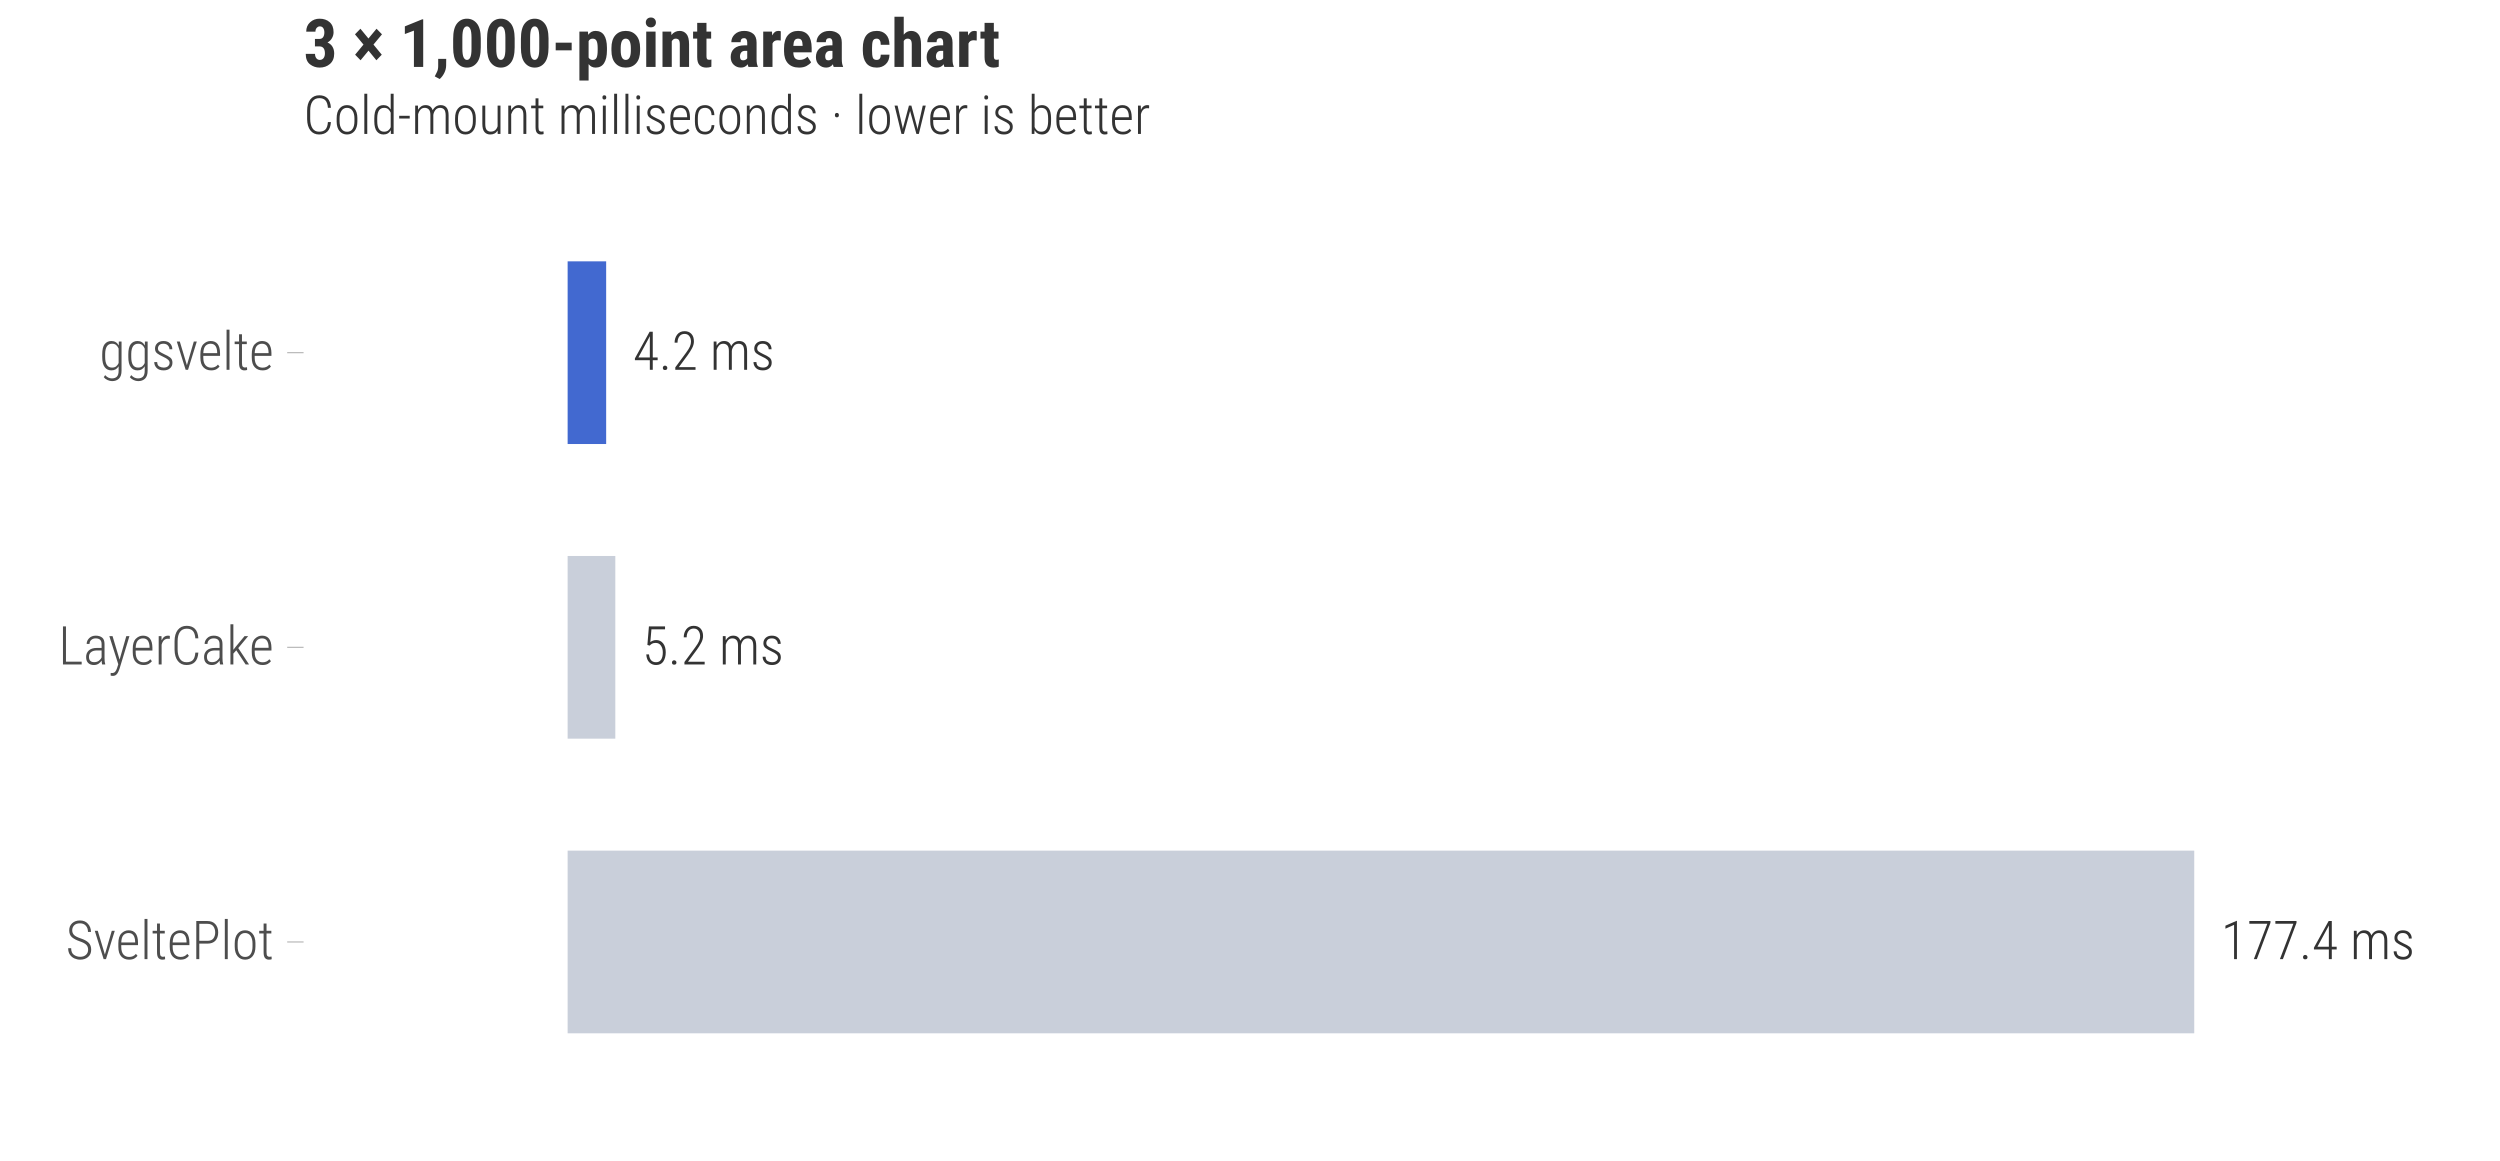
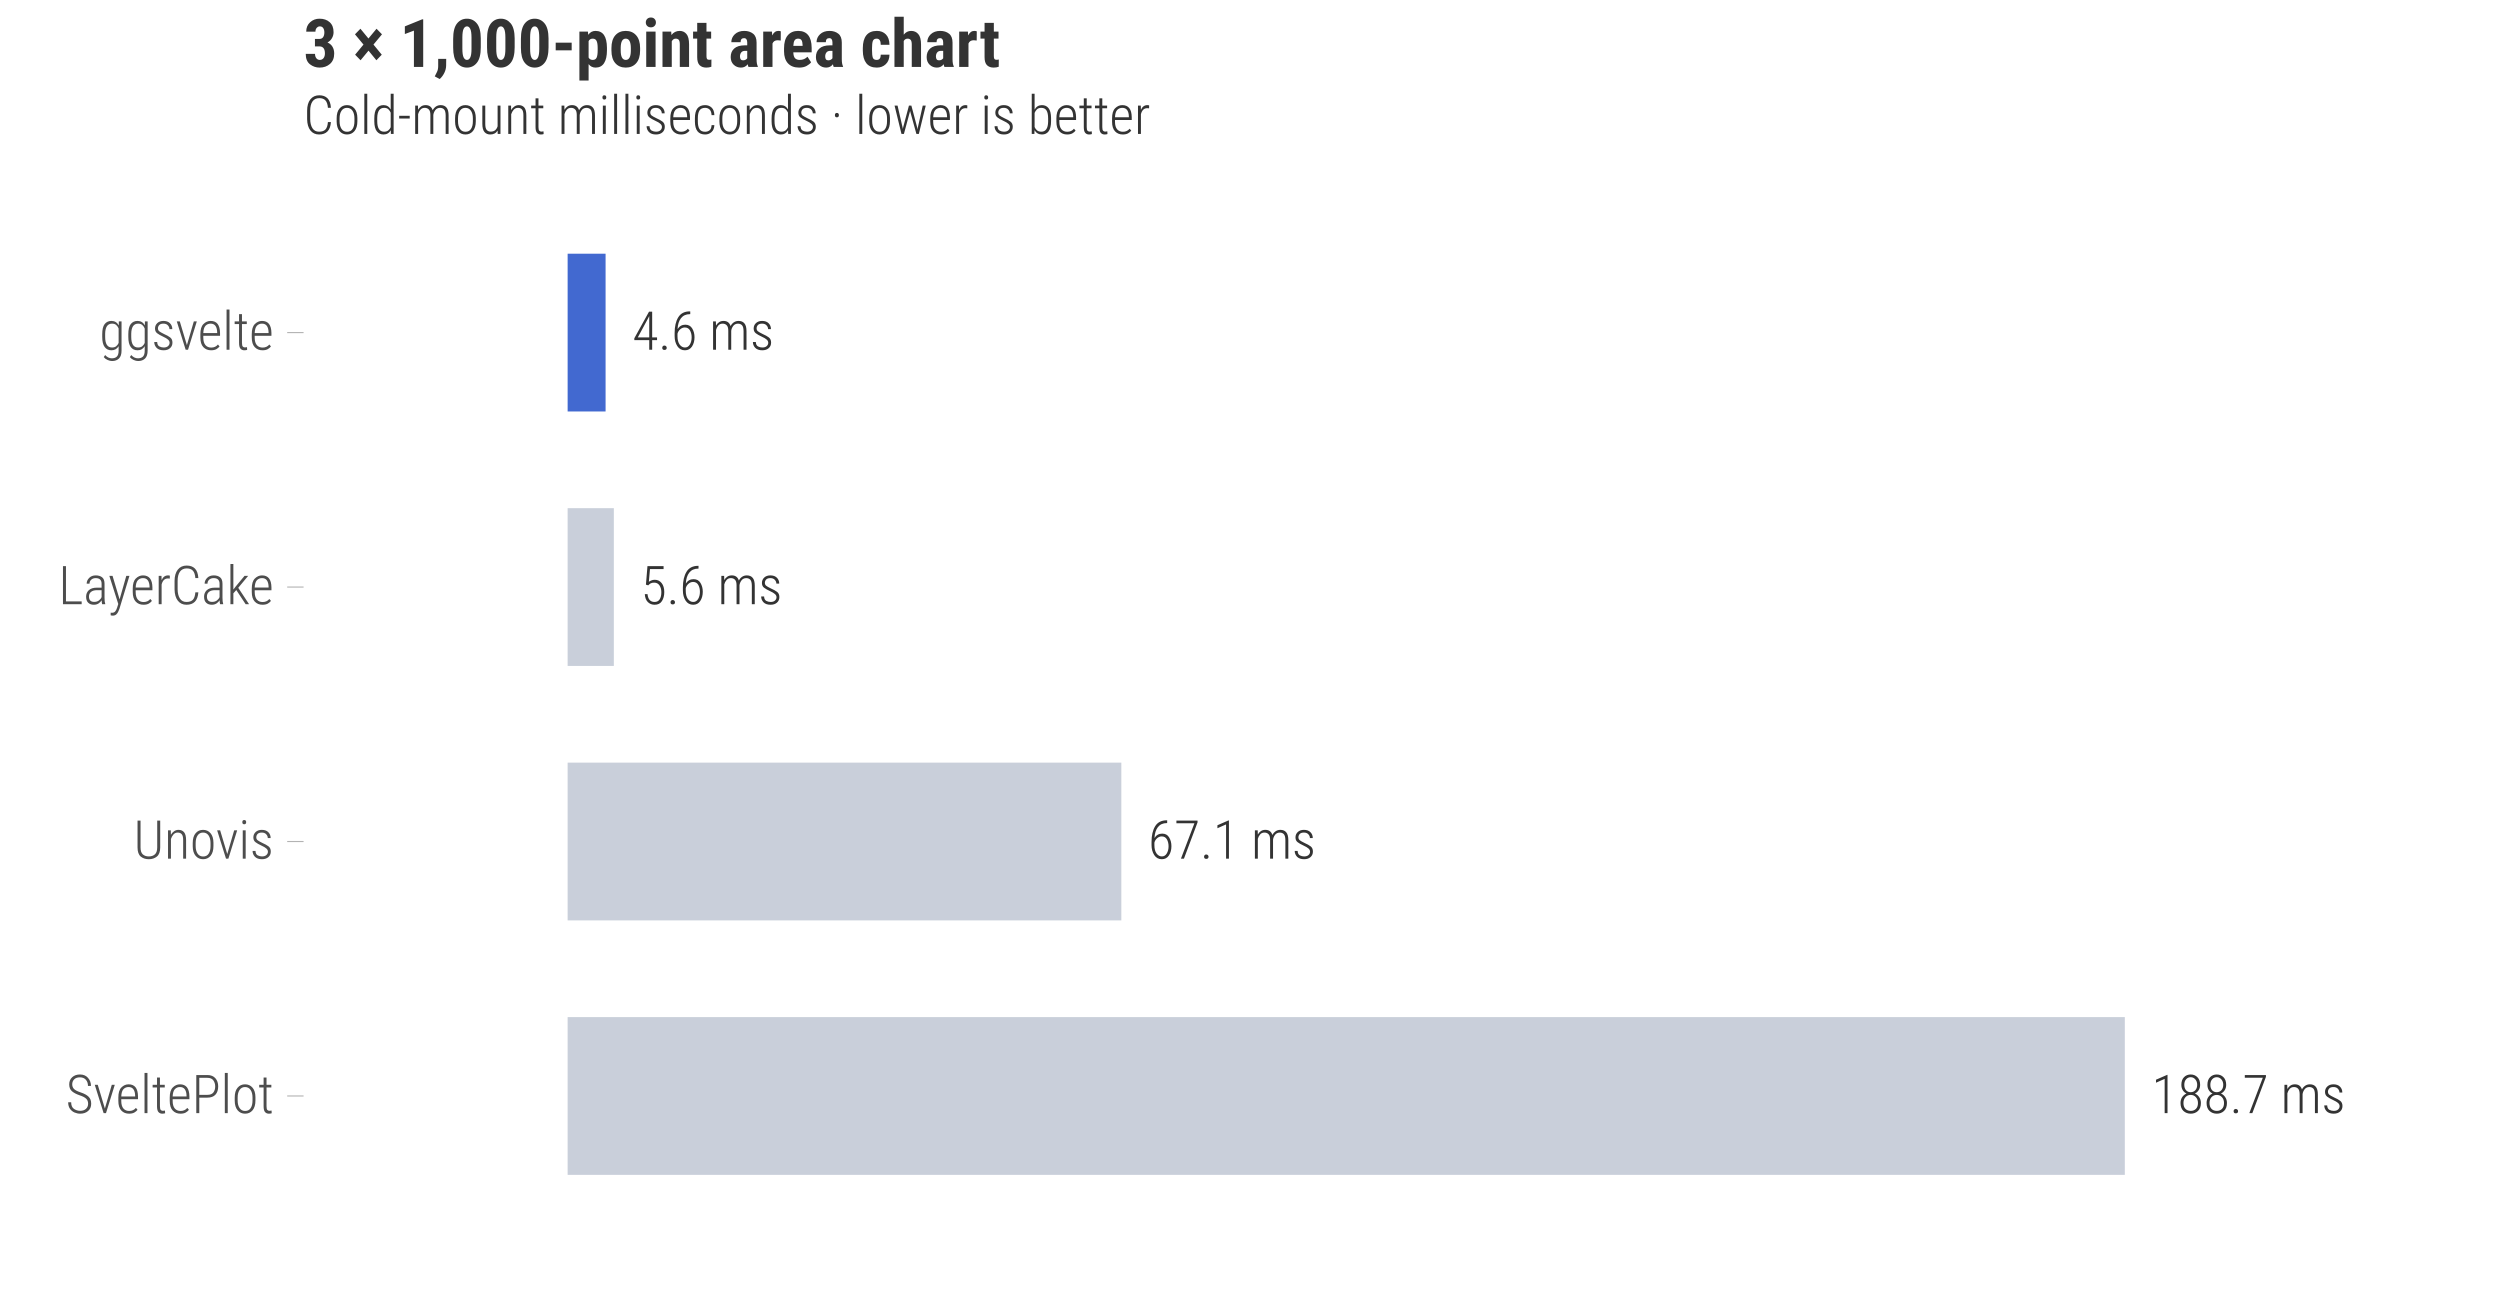
- <svg xmlns="http://www.w3.org/2000/svg" width="560" height="260" viewBox="0 0 560 260" role="img" aria-label="Bar chart of cold-mount time for a 3-series by 1,000-point area chart: ggsvelte 4.2 ms, LayerCake 5.2 ms, SveltePlot 177.4 ms. Lower is better." class="gg-plot" font-family="&quot;Roboto Condensed&quot;, &quot;Arial Narrow&quot;, Arial, sans-serif" font-size="11" font-weight="300" text-rendering="optimizeLegibility" shape-rendering="geometricPrecision">
-   <rect class="gg-paper" width="560" height="260" fill="var(--gg-paper, #ffffff)" />
+ <svg xmlns="http://www.w3.org/2000/svg" width="560" height="290" viewBox="0 0 560 290" role="img" aria-label="Bar chart of cold-mount time for a 3-series by 1,000-point area chart: ggsvelte 4.6 ms, LayerCake 5.6 ms, Unovis 67.1 ms, SveltePlot 188.7 ms. Lower is better." class="gg-plot" font-family="&quot;Roboto Condensed&quot;, &quot;Arial Narrow&quot;, Arial, sans-serif" font-size="11" font-weight="300" text-rendering="optimizeLegibility" shape-rendering="geometricPrecision">
+   <rect class="gg-paper" width="560" height="290" fill="var(--gg-paper, #ffffff)" />
  <text class="gg-title" x="68" y="15" font-size="15" font-weight="700" fill="var(--gg-ink, #333333)">3 × 1,000-point area chart</text>
  <text class="gg-subtitle" x="68" y="30" font-size="12" font-weight="300" fill="var(--gg-ink, #333333)">Cold-mount milliseconds · lower is better</text>
  <defs>
    <clipPath id="gg-clip-0">
-       <rect width="488" height="198" />
+       <rect width="488" height="228" />
    </clipPath>
  </defs>
  <g class="gg-panel" data-panel="0" transform="translate(68,46)">
-     <rect class="gg-panel-background" width="488" height="198" fill="var(--gg-panel, #ffffff)" />
+     <rect class="gg-panel-background" width="488" height="228" fill="var(--gg-panel, #ffffff)" />
    <g class="gg-grid" stroke="var(--gg-grid, transparent)" stroke-width="0.25" vector-effect="non-scaling-stroke">
-       <line x1="59.15" y1="0" x2="59.15" y2="198" />
-       <line x1="161.85" y1="0" x2="161.85" y2="198" />
-       <line x1="264.54" y1="0" x2="264.54" y2="198" />
-       <line x1="367.23" y1="0" x2="367.23" y2="198" />
-       <line x1="469.93" y1="0" x2="469.93" y2="198" />
-       <line x1="0" y1="165" x2="488" y2="165" />
-       <line x1="0" y1="99" x2="488" y2="99" />
-       <line x1="0" y1="33" x2="488" y2="33" />
+       <line x1="59.15" y1="0" x2="59.15" y2="228" />
+       <line x1="151.58" y1="0" x2="151.58" y2="228" />
+       <line x1="244" y1="0" x2="244" y2="228" />
+       <line x1="336.42" y1="0" x2="336.42" y2="228" />
+       <line x1="428.85" y1="0" x2="428.85" y2="228" />
+       <line x1="0" y1="199.5" x2="488" y2="199.5" />
+       <line x1="0" y1="142.5" x2="488" y2="142.5" />
+       <line x1="0" y1="85.5" x2="488" y2="85.5" />
+       <line x1="0" y1="28.5" x2="488" y2="28.5" />
    </g>
    <g class="gg-marks" clip-path="url(#gg-clip-0)">
      <g class="gg-batch gg-rects" data-layer="0">
-         <rect x="59.15" y="12.54" width="8.63" height="40.92" fill="#4269d0" />
-         <rect x="59.15" y="78.54" width="10.68" height="40.92" fill="#c9cfda" />
-         <rect x="59.15" y="144.54" width="364.36" height="40.92" fill="#c9cfda" />
+         <rect x="59.15" y="10.83" width="8.5" height="35.34" fill="#4269d0" />
+         <rect x="59.15" y="67.83" width="10.35" height="35.34" fill="#c9cfda" />
+         <rect x="59.15" y="124.83" width="124.03" height="35.34" fill="#c9cfda" />
+         <rect x="59.15" y="181.83" width="348.81" height="35.34" fill="#c9cfda" />
      </g>
      <g class="gg-batch gg-glyphs" data-layer="1" font-size="12" text-anchor="start">
-         <text x="73.78" y="33" dy="0.32em" fill="var(--gg-ink, #333333)">4.2 ms</text>
-         <text x="75.83" y="99" dy="0.32em" fill="var(--gg-ink, #333333)">5.2 ms</text>
-         <text x="429.51" y="165" dy="0.32em" fill="var(--gg-ink, #333333)">177.4 ms</text>
+         <text x="73.65" y="28.5" dy="0.32em" fill="var(--gg-ink, #333333)">4.6 ms</text>
+         <text x="75.5" y="85.5" dy="0.32em" fill="var(--gg-ink, #333333)">5.6 ms</text>
+         <text x="189.18" y="142.5" dy="0.32em" fill="var(--gg-ink, #333333)">67.1 ms</text>
+         <text x="413.96" y="199.5" dy="0.32em" fill="var(--gg-ink, #333333)">188.7 ms</text>
      </g>
    </g>
-     <rect class="gg-panel-border" width="488" height="198" fill="none" stroke="var(--gg-panelBorder, transparent)" stroke-width="0.5" vector-effect="non-scaling-stroke" />
+     <rect class="gg-panel-border" width="488" height="228" fill="none" stroke="var(--gg-panelBorder, transparent)" stroke-width="0.5" vector-effect="non-scaling-stroke" />
  </g>
  <g class="gg-axis gg-axis-y" transform="translate(68,46)">
-     <g class="gg-tick" transform="translate(0,165)">
+     <g class="gg-tick" transform="translate(0,199.5)">
      <line x2="-3.67" stroke="var(--gg-tickColor, #b3b3b3)" stroke-width="0.25" vector-effect="non-scaling-stroke" />
      <text x="-6.67" dy="0.32em" text-anchor="end" fill="var(--gg-axisText, #4d4d4d)" font-size="12" font-weight="300">SveltePlot</text>
    </g>
-     <g class="gg-tick" transform="translate(0,99)">
+     <g class="gg-tick" transform="translate(0,142.5)">
+       <line x2="-3.67" stroke="var(--gg-tickColor, #b3b3b3)" stroke-width="0.25" vector-effect="non-scaling-stroke" />
+       <text x="-6.67" dy="0.32em" text-anchor="end" fill="var(--gg-axisText, #4d4d4d)" font-size="12" font-weight="300">Unovis</text>
+     </g>
+     <g class="gg-tick" transform="translate(0,85.5)">
      <line x2="-3.67" stroke="var(--gg-tickColor, #b3b3b3)" stroke-width="0.25" vector-effect="non-scaling-stroke" />
      <text x="-6.67" dy="0.32em" text-anchor="end" fill="var(--gg-axisText, #4d4d4d)" font-size="12" font-weight="300">LayerCake</text>
    </g>
-     <g class="gg-tick" transform="translate(0,33)">
+     <g class="gg-tick" transform="translate(0,28.5)">
      <line x2="-3.67" stroke="var(--gg-tickColor, #b3b3b3)" stroke-width="0.25" vector-effect="non-scaling-stroke" />
      <text x="-6.67" dy="0.32em" text-anchor="end" fill="var(--gg-axisText, #4d4d4d)" font-size="12" font-weight="300">ggsvelte</text>
    </g>
  </g>
</svg>
